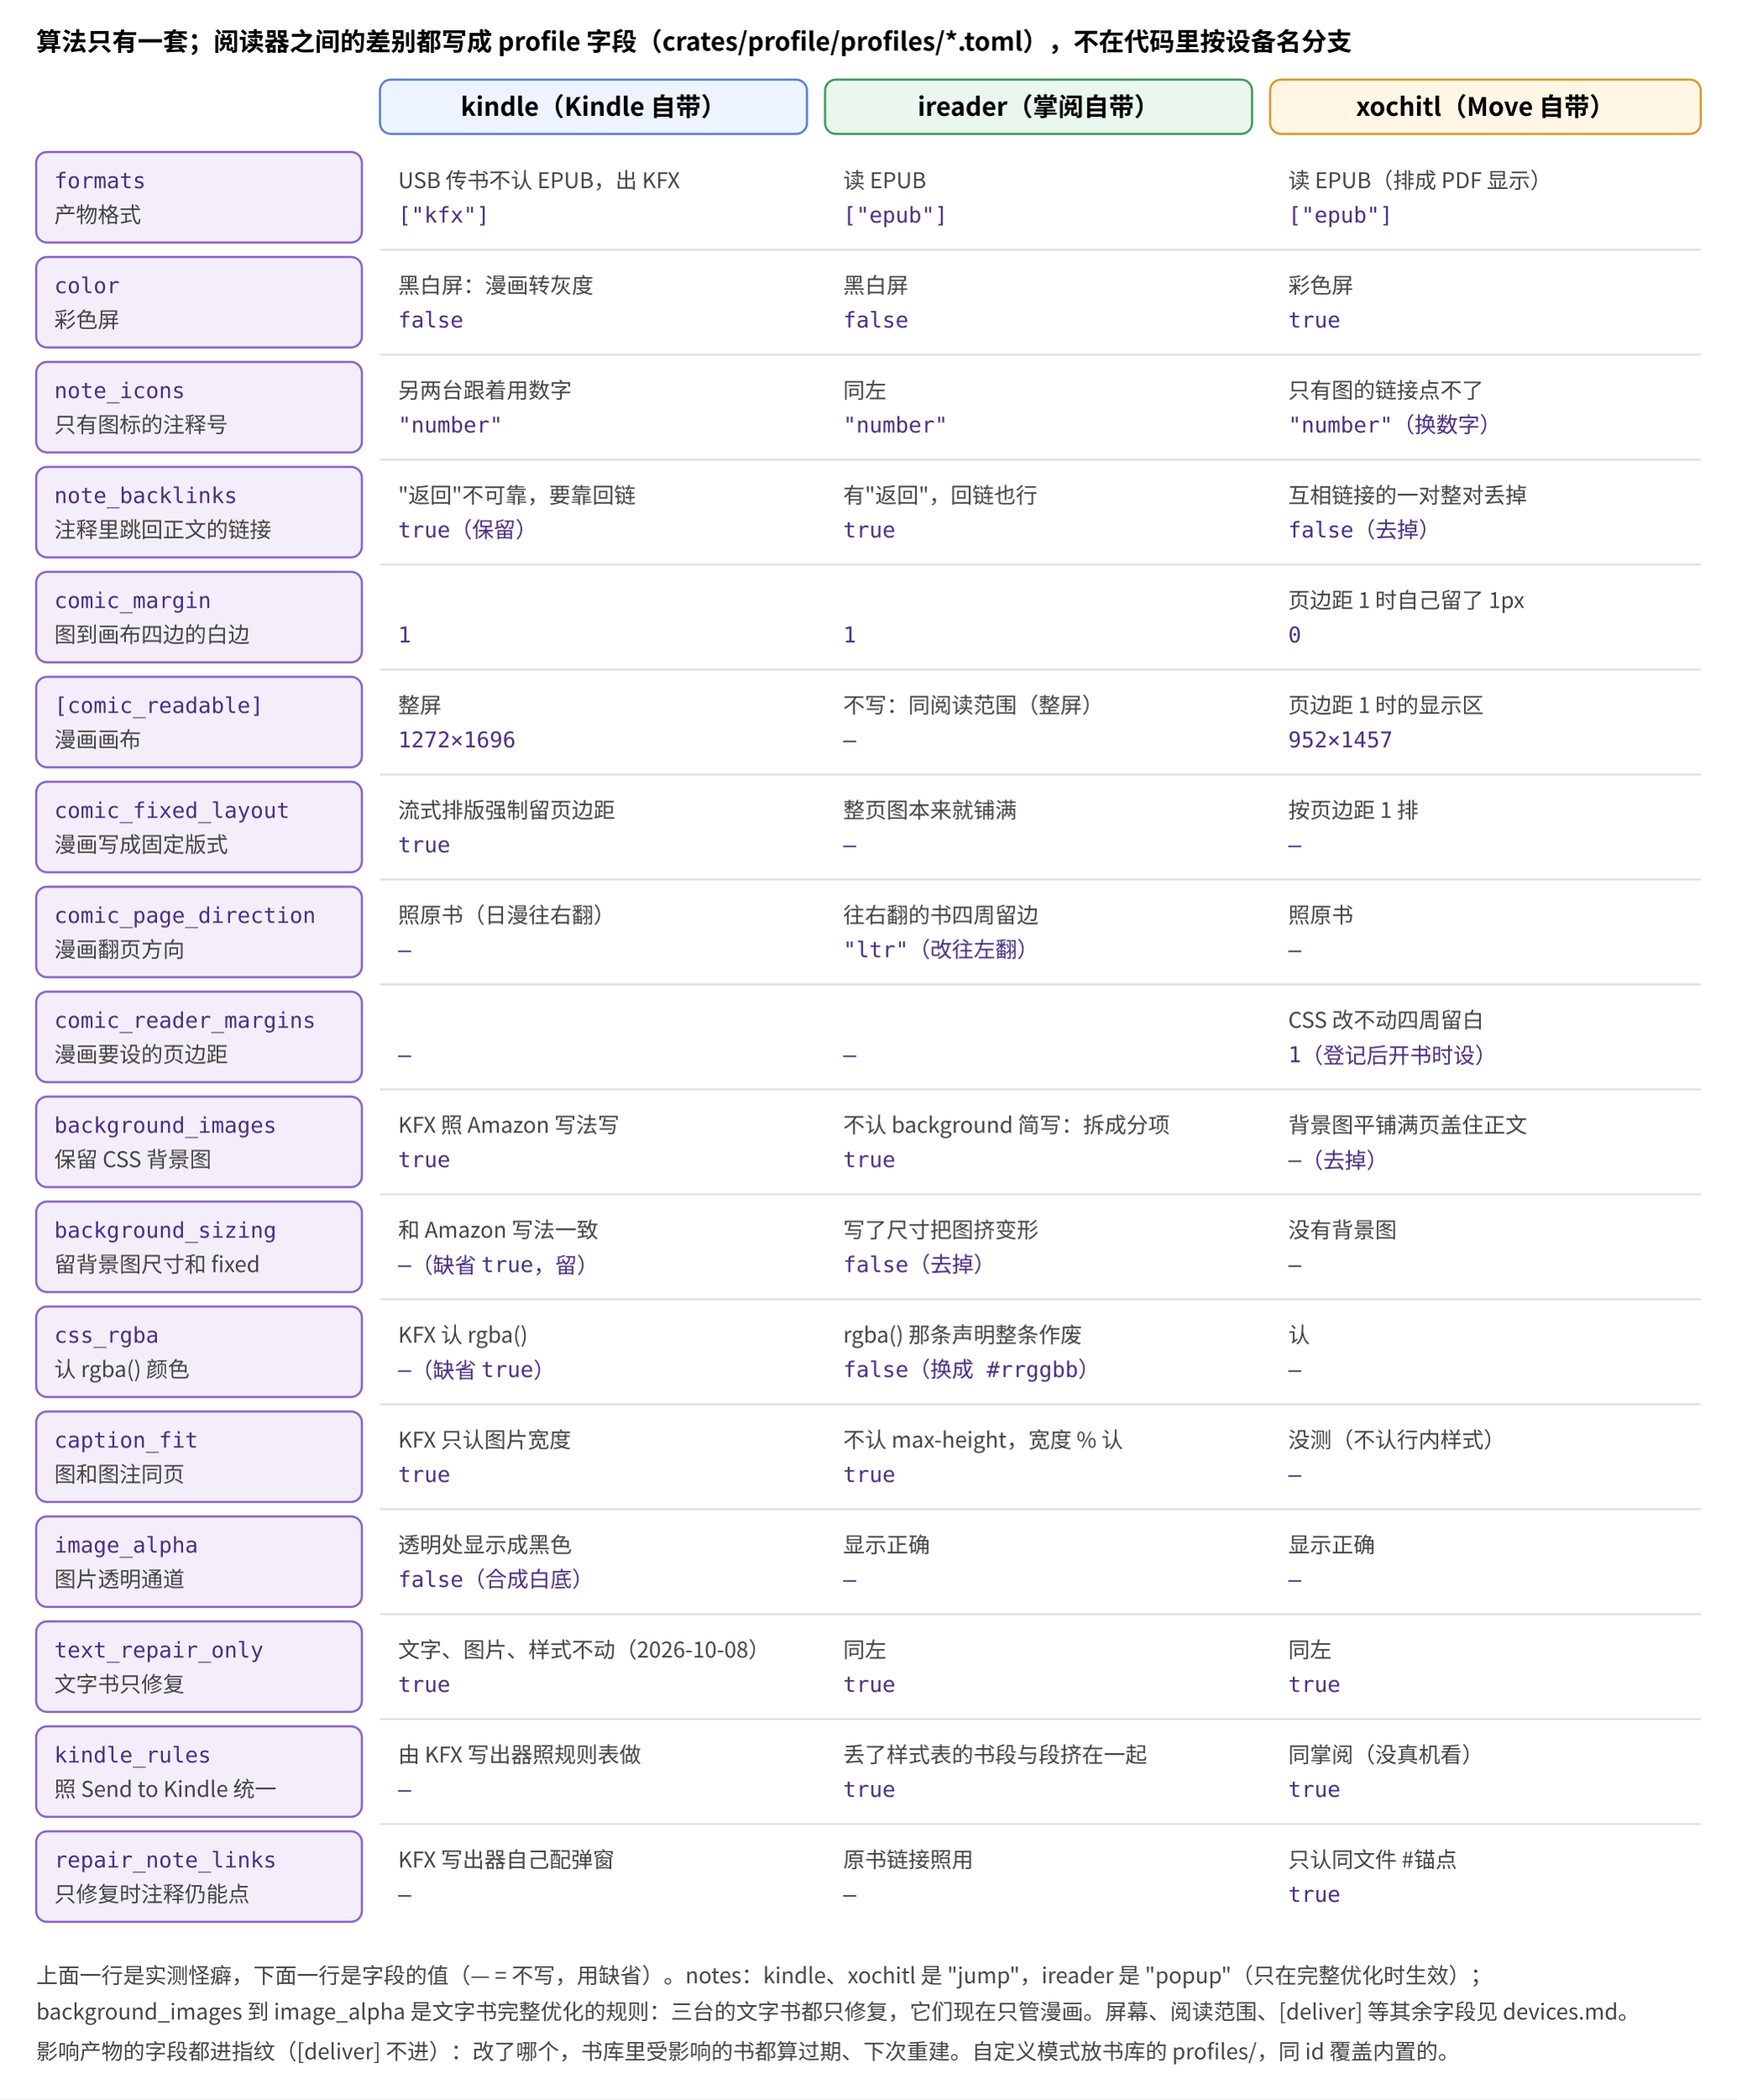
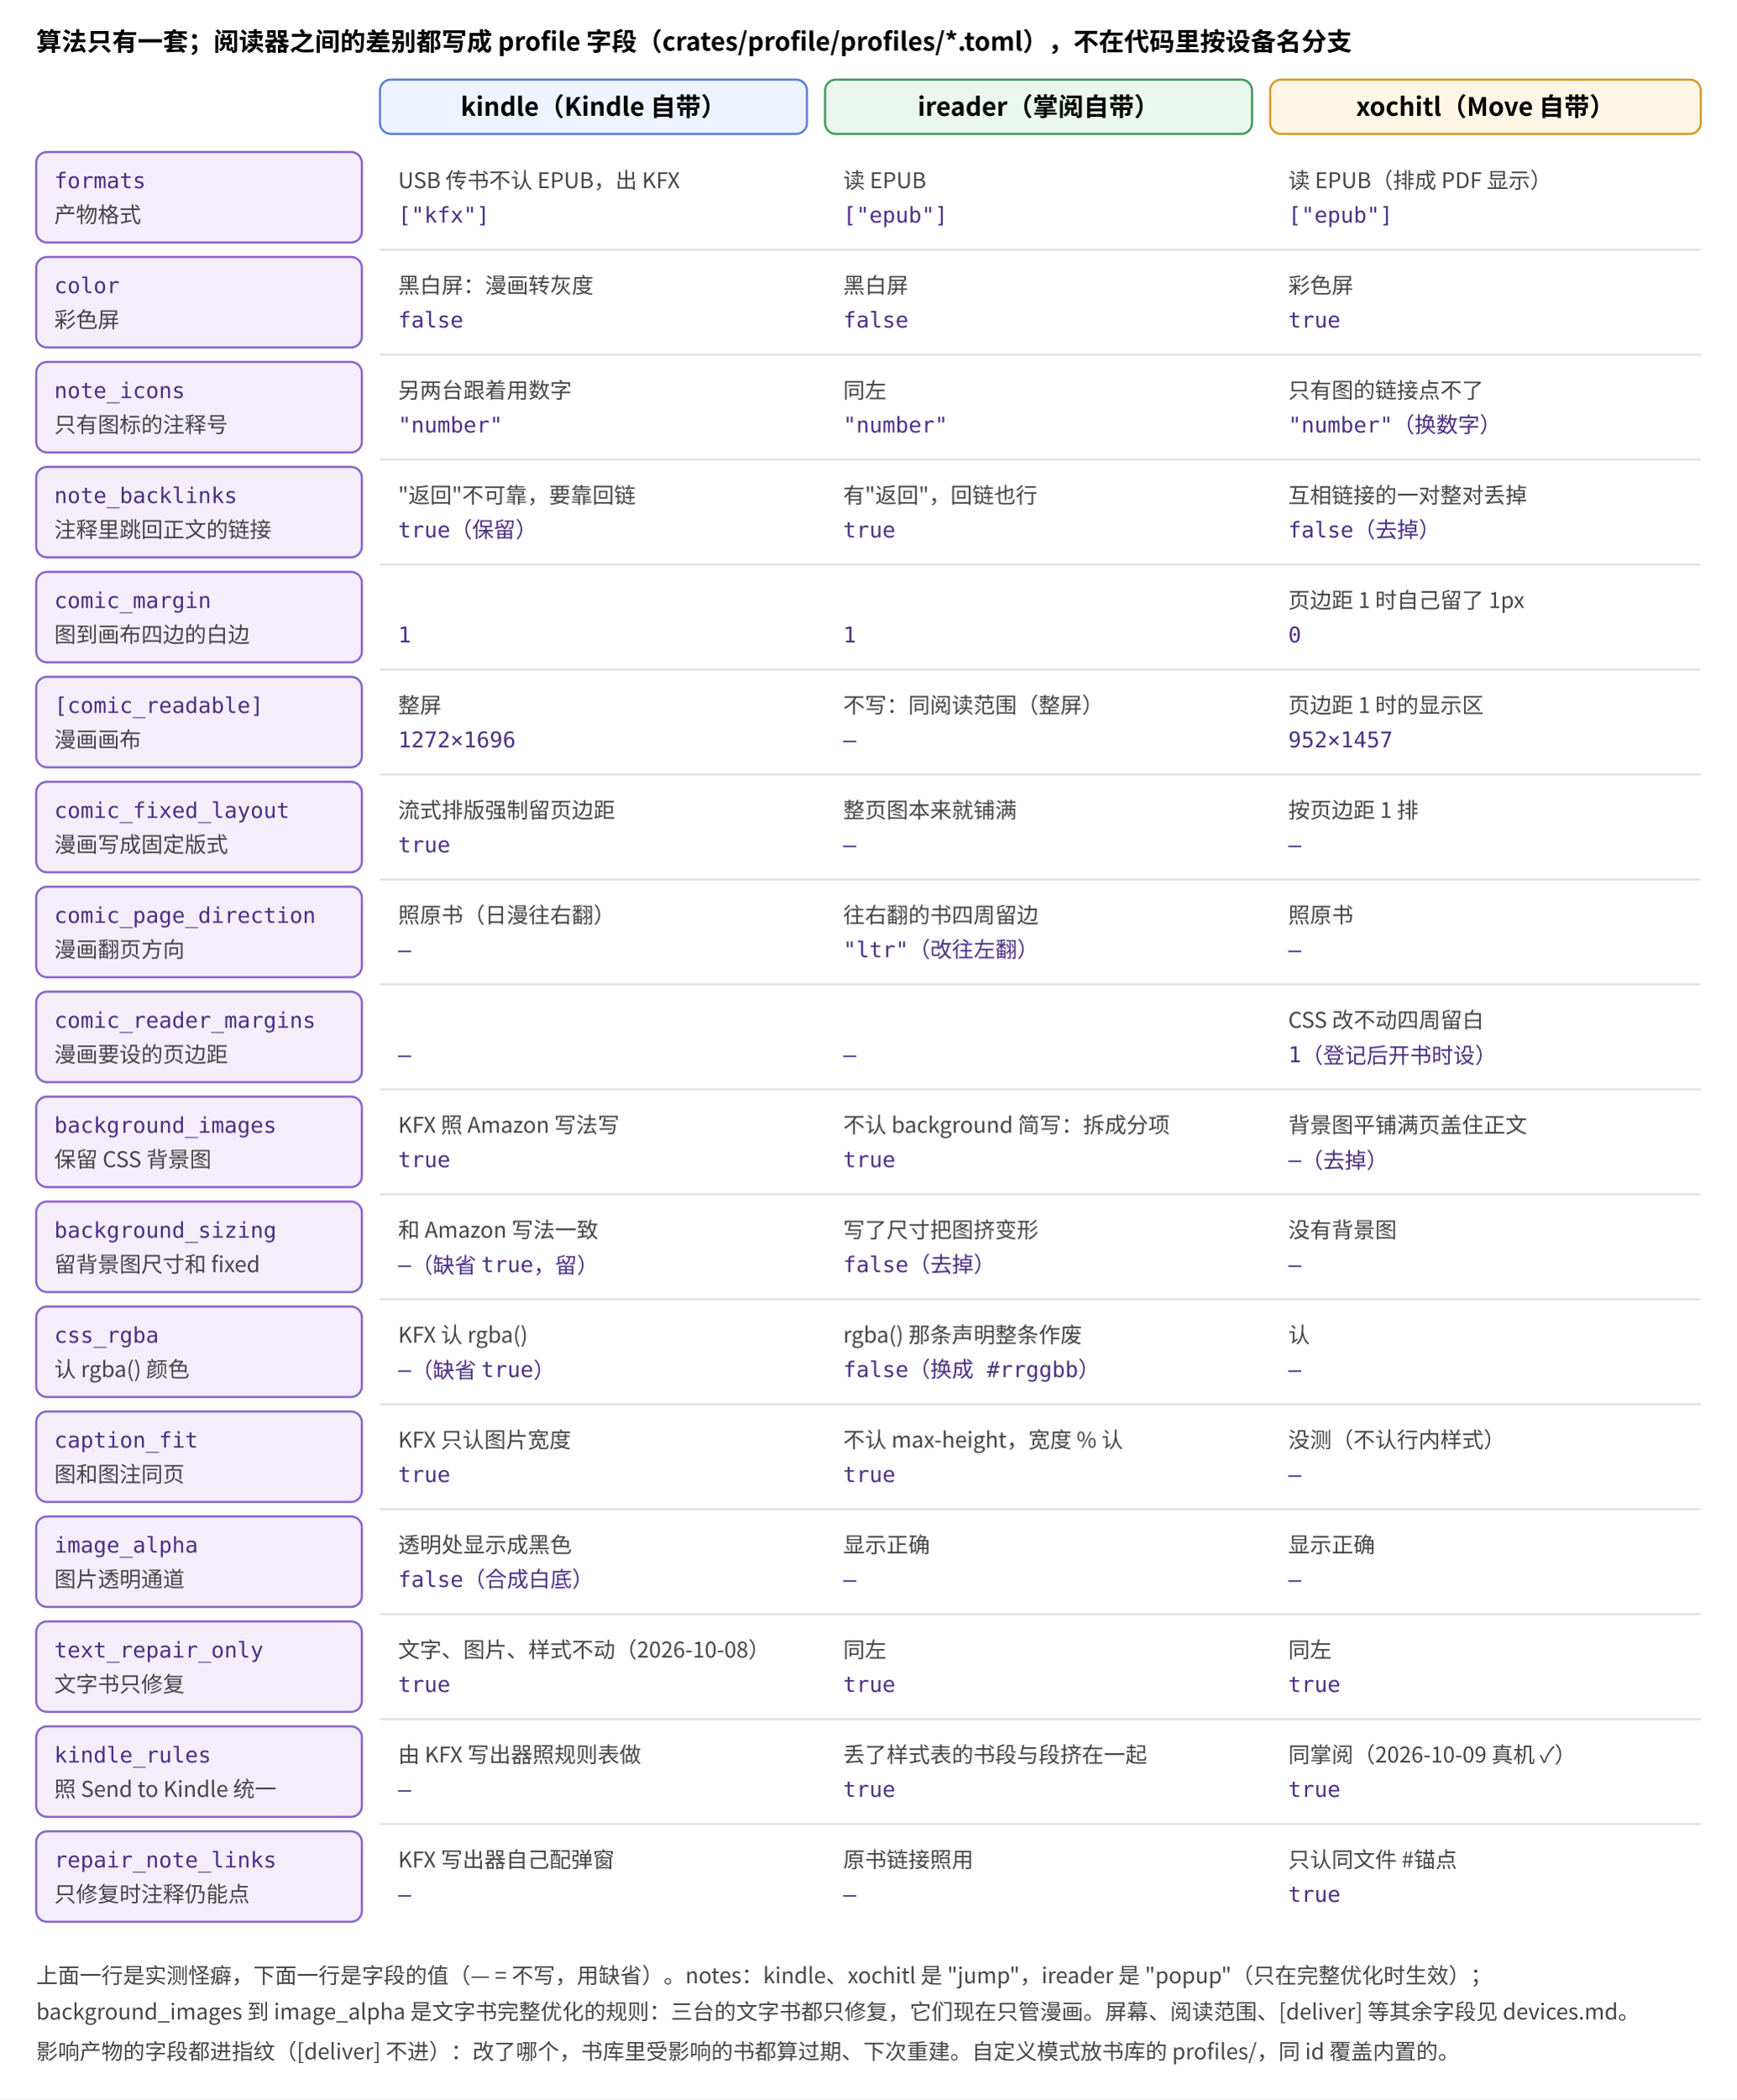
<svg xmlns="http://www.w3.org/2000/svg" viewBox="0 0 960 1160" font-family="'Noto Sans CJK SC','PingFang SC','Microsoft YaHei',sans-serif" font-size="13">
  <style>
    .hd{font-weight:bold;font-size:14px}
    .s{font-size:12px;fill:#444}
    .k{fill:#eef4ff;stroke:#5b7fd6}
    .i{fill:#eaf7ee;stroke:#3f9a5b}
    .x{fill:#fff6e5;stroke:#d69a2b}
    .f{fill:#f3eefa;stroke:#8a63c9}
    .c{stroke-width:1.2}
    .code{font-family:monospace;font-size:12px;fill:#4b2e83}
  </style>
  <rect width="960" height="1160" fill="#ffffff" />
  <text x="20" y="28" class="hd">算法只有一套；阅读器之间的差别都写成 profile 字段（crates/profile/profiles/*.toml），不在代码里按设备名分支</text>
  <rect class="c k" x="210" y="44" width="236" height="30" rx="6" />
  <text x="328" y="64" text-anchor="middle" class="hd">kindle（Kindle 自带）</text>
  <rect class="c i" x="456" y="44" width="236" height="30" rx="6" />
  <text x="574" y="64" text-anchor="middle" class="hd">ireader（掌阅自带）</text>
  <rect class="c x" x="702" y="44" width="238" height="30" rx="6" />
  <text x="821" y="64" text-anchor="middle" class="hd">xochitl（Move 自带）</text>
  <g>
    <rect class="c f" x="20" y="84" width="180" height="50" rx="6" />
    <text x="30" y="104" class="code">formats</text>
    <text x="30" y="123" class="s">产物格式</text>
    <text x="220" y="104" class="s">USB 传书不认 EPUB，出 KFX</text>
    <text x="220" y="123" class="code">["kfx"]</text>
    <text x="466" y="104" class="s">读 EPUB</text>
    <text x="466" y="123" class="code">["epub"]</text>
    <text x="712" y="104" class="s">读 EPUB（排成 PDF 显示）</text>
    <text x="712" y="123" class="code">["epub"]</text>
    <line x1="210" y1="138" x2="940" y2="138" stroke="#ddd" />
  </g>
  <g>
    <rect class="c f" x="20" y="142" width="180" height="50" rx="6" />
    <text x="30" y="162" class="code">color</text>
    <text x="30" y="181" class="s">彩色屏</text>
    <text x="220" y="162" class="s">黑白屏：漫画转灰度</text>
    <text x="220" y="181" class="code">false</text>
    <text x="466" y="162" class="s">黑白屏</text>
    <text x="466" y="181" class="code">false</text>
    <text x="712" y="162" class="s">彩色屏</text>
    <text x="712" y="181" class="code">true</text>
    <line x1="210" y1="196" x2="940" y2="196" stroke="#ddd" />
  </g>
  <g>
    <rect class="c f" x="20" y="200" width="180" height="50" rx="6" />
    <text x="30" y="220" class="code">note_icons</text>
    <text x="30" y="239" class="s">只有图标的注释号</text>
    <text x="220" y="220" class="s">另两台跟着用数字</text>
    <text x="220" y="239" class="code">"number"</text>
    <text x="466" y="220" class="s">同左</text>
    <text x="466" y="239" class="code">"number"</text>
    <text x="712" y="220" class="s">只有图的链接点不了</text>
    <text x="712" y="239" class="code">"number"（换数字）</text>
    <line x1="210" y1="254" x2="940" y2="254" stroke="#ddd" />
  </g>
  <g>
    <rect class="c f" x="20" y="258" width="180" height="50" rx="6" />
    <text x="30" y="278" class="code">note_backlinks</text>
    <text x="30" y="297" class="s">注释里跳回正文的链接</text>
    <text x="220" y="278" class="s">"返回"不可靠，要靠回链</text>
    <text x="220" y="297" class="code">true（保留）</text>
    <text x="466" y="278" class="s">有"返回"，回链也行</text>
    <text x="466" y="297" class="code">true</text>
    <text x="712" y="278" class="s">互相链接的一对整对丢掉</text>
    <text x="712" y="297" class="code">false（去掉）</text>
    <line x1="210" y1="312" x2="940" y2="312" stroke="#ddd" />
  </g>
  <g>
    <rect class="c f" x="20" y="316" width="180" height="50" rx="6" />
    <text x="30" y="336" class="code">comic_margin</text>
    <text x="30" y="355" class="s">图到画布四边的白边</text>
    <text x="220" y="355" class="code">1</text>
    <text x="466" y="355" class="code">1</text>
    <text x="712" y="336" class="s">页边距 1 时自己留了 1px</text>
    <text x="712" y="355" class="code">0</text>
    <line x1="210" y1="370" x2="940" y2="370" stroke="#ddd" />
  </g>
  <g>
    <rect class="c f" x="20" y="374" width="180" height="50" rx="6" />
    <text x="30" y="394" class="code">[comic_readable]</text>
    <text x="30" y="413" class="s">漫画画布</text>
    <text x="220" y="394" class="s">整屏</text>
    <text x="220" y="413" class="code">1272×1696</text>
    <text x="466" y="394" class="s">不写：同阅读范围（整屏）</text>
    <text x="466" y="413" class="code">—</text>
    <text x="712" y="394" class="s">页边距 1 时的显示区</text>
    <text x="712" y="413" class="code">952×1457</text>
    <line x1="210" y1="428" x2="940" y2="428" stroke="#ddd" />
  </g>
  <g>
    <rect class="c f" x="20" y="432" width="180" height="50" rx="6" />
    <text x="30" y="452" class="code">comic_fixed_layout</text>
    <text x="30" y="471" class="s">漫画写成固定版式</text>
    <text x="220" y="452" class="s">流式排版强制留页边距</text>
    <text x="220" y="471" class="code">true</text>
    <text x="466" y="452" class="s">整页图本来就铺满</text>
    <text x="466" y="471" class="code">—</text>
    <text x="712" y="452" class="s">按页边距 1 排</text>
    <text x="712" y="471" class="code">—</text>
    <line x1="210" y1="486" x2="940" y2="486" stroke="#ddd" />
  </g>
  <g>
    <rect class="c f" x="20" y="490" width="180" height="50" rx="6" />
    <text x="30" y="510" class="code">comic_page_direction</text>
    <text x="30" y="529" class="s">漫画翻页方向</text>
    <text x="220" y="510" class="s">照原书（日漫往右翻）</text>
    <text x="220" y="529" class="code">—</text>
    <text x="466" y="510" class="s">往右翻的书四周留边</text>
    <text x="466" y="529" class="code">"ltr"（改往左翻）</text>
    <text x="712" y="510" class="s">照原书</text>
    <text x="712" y="529" class="code">—</text>
    <line x1="210" y1="544" x2="940" y2="544" stroke="#ddd" />
  </g>
  <g>
    <rect class="c f" x="20" y="548" width="180" height="50" rx="6" />
    <text x="30" y="568" class="code">comic_reader_margins</text>
    <text x="30" y="587" class="s">漫画要设的页边距</text>
    <text x="220" y="587" class="code">—</text>
    <text x="466" y="587" class="code">—</text>
    <text x="712" y="568" class="s">CSS 改不动四周留白</text>
    <text x="712" y="587" class="code">1（登记后开书时设）</text>
    <line x1="210" y1="602" x2="940" y2="602" stroke="#ddd" />
  </g>
  <g>
    <rect class="c f" x="20" y="606" width="180" height="50" rx="6" />
    <text x="30" y="626" class="code">background_images</text>
    <text x="30" y="645" class="s">保留 CSS 背景图</text>
    <text x="220" y="626" class="s">KFX 照 Amazon 写法写</text>
    <text x="220" y="645" class="code">true</text>
    <text x="466" y="626" class="s">不认 background 简写：拆成分项</text>
    <text x="466" y="645" class="code">true</text>
    <text x="712" y="626" class="s">背景图平铺满页盖住正文</text>
    <text x="712" y="645" class="code">—（去掉）</text>
    <line x1="210" y1="660" x2="940" y2="660" stroke="#ddd" />
  </g>
  <g>
    <rect class="c f" x="20" y="664" width="180" height="50" rx="6" />
    <text x="30" y="684" class="code">background_sizing</text>
    <text x="30" y="703" class="s">留背景图尺寸和 fixed</text>
    <text x="220" y="684" class="s">和 Amazon 写法一致</text>
    <text x="220" y="703" class="code">—（缺省 true，留）</text>
    <text x="466" y="684" class="s">写了尺寸把图挤变形</text>
    <text x="466" y="703" class="code">false（去掉）</text>
    <text x="712" y="684" class="s">没有背景图</text>
    <text x="712" y="703" class="code">—</text>
  </g>
  <g>
    <line x1="210" y1="718" x2="940" y2="718" stroke="#ddd" />
    <rect class="c f" x="20" y="722" width="180" height="50" rx="6" />
    <text x="30" y="742" class="code">css_rgba</text>
    <text x="30" y="761" class="s">认 rgba() 颜色</text>
    <text x="220" y="742" class="s">KFX 认 rgba()</text>
    <text x="220" y="761" class="code">—（缺省 true）</text>
    <text x="466" y="742" class="s">rgba() 那条声明整条作废</text>
    <text x="466" y="761" class="code">false（换成 #rrggbb）</text>
    <text x="712" y="742" class="s">认</text>
    <text x="712" y="761" class="code">—</text>
  </g>
  <g>
    <line x1="210" y1="776" x2="940" y2="776" stroke="#ddd" />
    <rect class="c f" x="20" y="780" width="180" height="50" rx="6" />
    <text x="30" y="800" class="code">caption_fit</text>
    <text x="30" y="819" class="s">图和图注同页</text>
    <text x="220" y="800" class="s">KFX 只认图片宽度</text>
    <text x="220" y="819" class="code">true</text>
    <text x="466" y="800" class="s">不认 max-height，宽度 % 认</text>
    <text x="466" y="819" class="code">true</text>
    <text x="712" y="800" class="s">没测（不认行内样式）</text>
    <text x="712" y="819" class="code">—</text>
  </g>
  <g>
    <line x1="210" y1="834" x2="940" y2="834" stroke="#ddd" />
    <rect class="c f" x="20" y="838" width="180" height="50" rx="6" />
    <text x="30" y="858" class="code">image_alpha</text>
    <text x="30" y="877" class="s">图片透明通道</text>
    <text x="220" y="858" class="s">透明处显示成黑色</text>
    <text x="220" y="877" class="code">false（合成白底）</text>
    <text x="466" y="858" class="s">显示正确</text>
    <text x="466" y="877" class="code">—</text>
    <text x="712" y="858" class="s">显示正确</text>
    <text x="712" y="877" class="code">—</text>
  </g>
  <g>
    <line x1="210" y1="892" x2="940" y2="892" stroke="#ddd" />
    <rect class="c f" x="20" y="896" width="180" height="50" rx="6" />
    <text x="30" y="916" class="code">text_repair_only</text>
    <text x="30" y="935" class="s">文字书只修复</text>
    <text x="220" y="916" class="s">文字、图片、样式不动（2026-10-08）</text>
    <text x="220" y="935" class="code">true</text>
    <text x="466" y="916" class="s">同左</text>
    <text x="466" y="935" class="code">true</text>
    <text x="712" y="916" class="s">同左</text>
    <text x="712" y="935" class="code">true</text>
  </g>
  <g>
    <line x1="210" y1="950" x2="940" y2="950" stroke="#ddd" />
    <rect class="c f" x="20" y="954" width="180" height="50" rx="6" />
    <text x="30" y="974" class="code">kindle_rules</text>
    <text x="30" y="993" class="s">照 Send to Kindle 统一</text>
    <text x="220" y="974" class="s">由 KFX 写出器照规则表做</text>
    <text x="220" y="993" class="code">—</text>
    <text x="466" y="974" class="s">丢了样式表的书段与段挤在一起</text>
    <text x="466" y="993" class="code">true</text>
-     <text x="712" y="974" class="s">同掌阅（没真机看）</text>
+     <text x="712" y="974" class="s">同掌阅（2026-10-09 真机 ✓）</text>
    <text x="712" y="993" class="code">true</text>
  </g>
  <g>
    <line x1="210" y1="1008" x2="940" y2="1008" stroke="#ddd" />
    <rect class="c f" x="20" y="1012" width="180" height="50" rx="6" />
    <text x="30" y="1032" class="code">repair_note_links</text>
    <text x="30" y="1051" class="s">只修复时注释仍能点</text>
    <text x="220" y="1032" class="s">KFX 写出器自己配弹窗</text>
    <text x="220" y="1051" class="code">—</text>
    <text x="466" y="1032" class="s">原书链接照用</text>
    <text x="466" y="1051" class="code">—</text>
    <text x="712" y="1032" class="s">只认同文件 #锚点</text>
    <text x="712" y="1051" class="code">true</text>
  </g>
  <text x="20" y="1096" class="s">上面一行是实测怪癖，下面一行是字段的值（— = 不写，用缺省）。notes：kindle、xochitl 是 "jump"，ireader 是 "popup"（只在完整优化时生效）；</text>
  <text x="20" y="1116" class="s">background_images 到 image_alpha 是文字书完整优化的规则：三台的文字书都只修复，它们现在只管漫画。屏幕、阅读范围、[deliver] 等其余字段见 devices.md。</text>
  <text x="20" y="1138" class="s">影响产物的字段都进指纹（[deliver] 不进）：改了哪个，书库里受影响的书都算过期、下次重建。自定义模式放书库的 profiles/，同 id 覆盖内置的。</text>
</svg>
